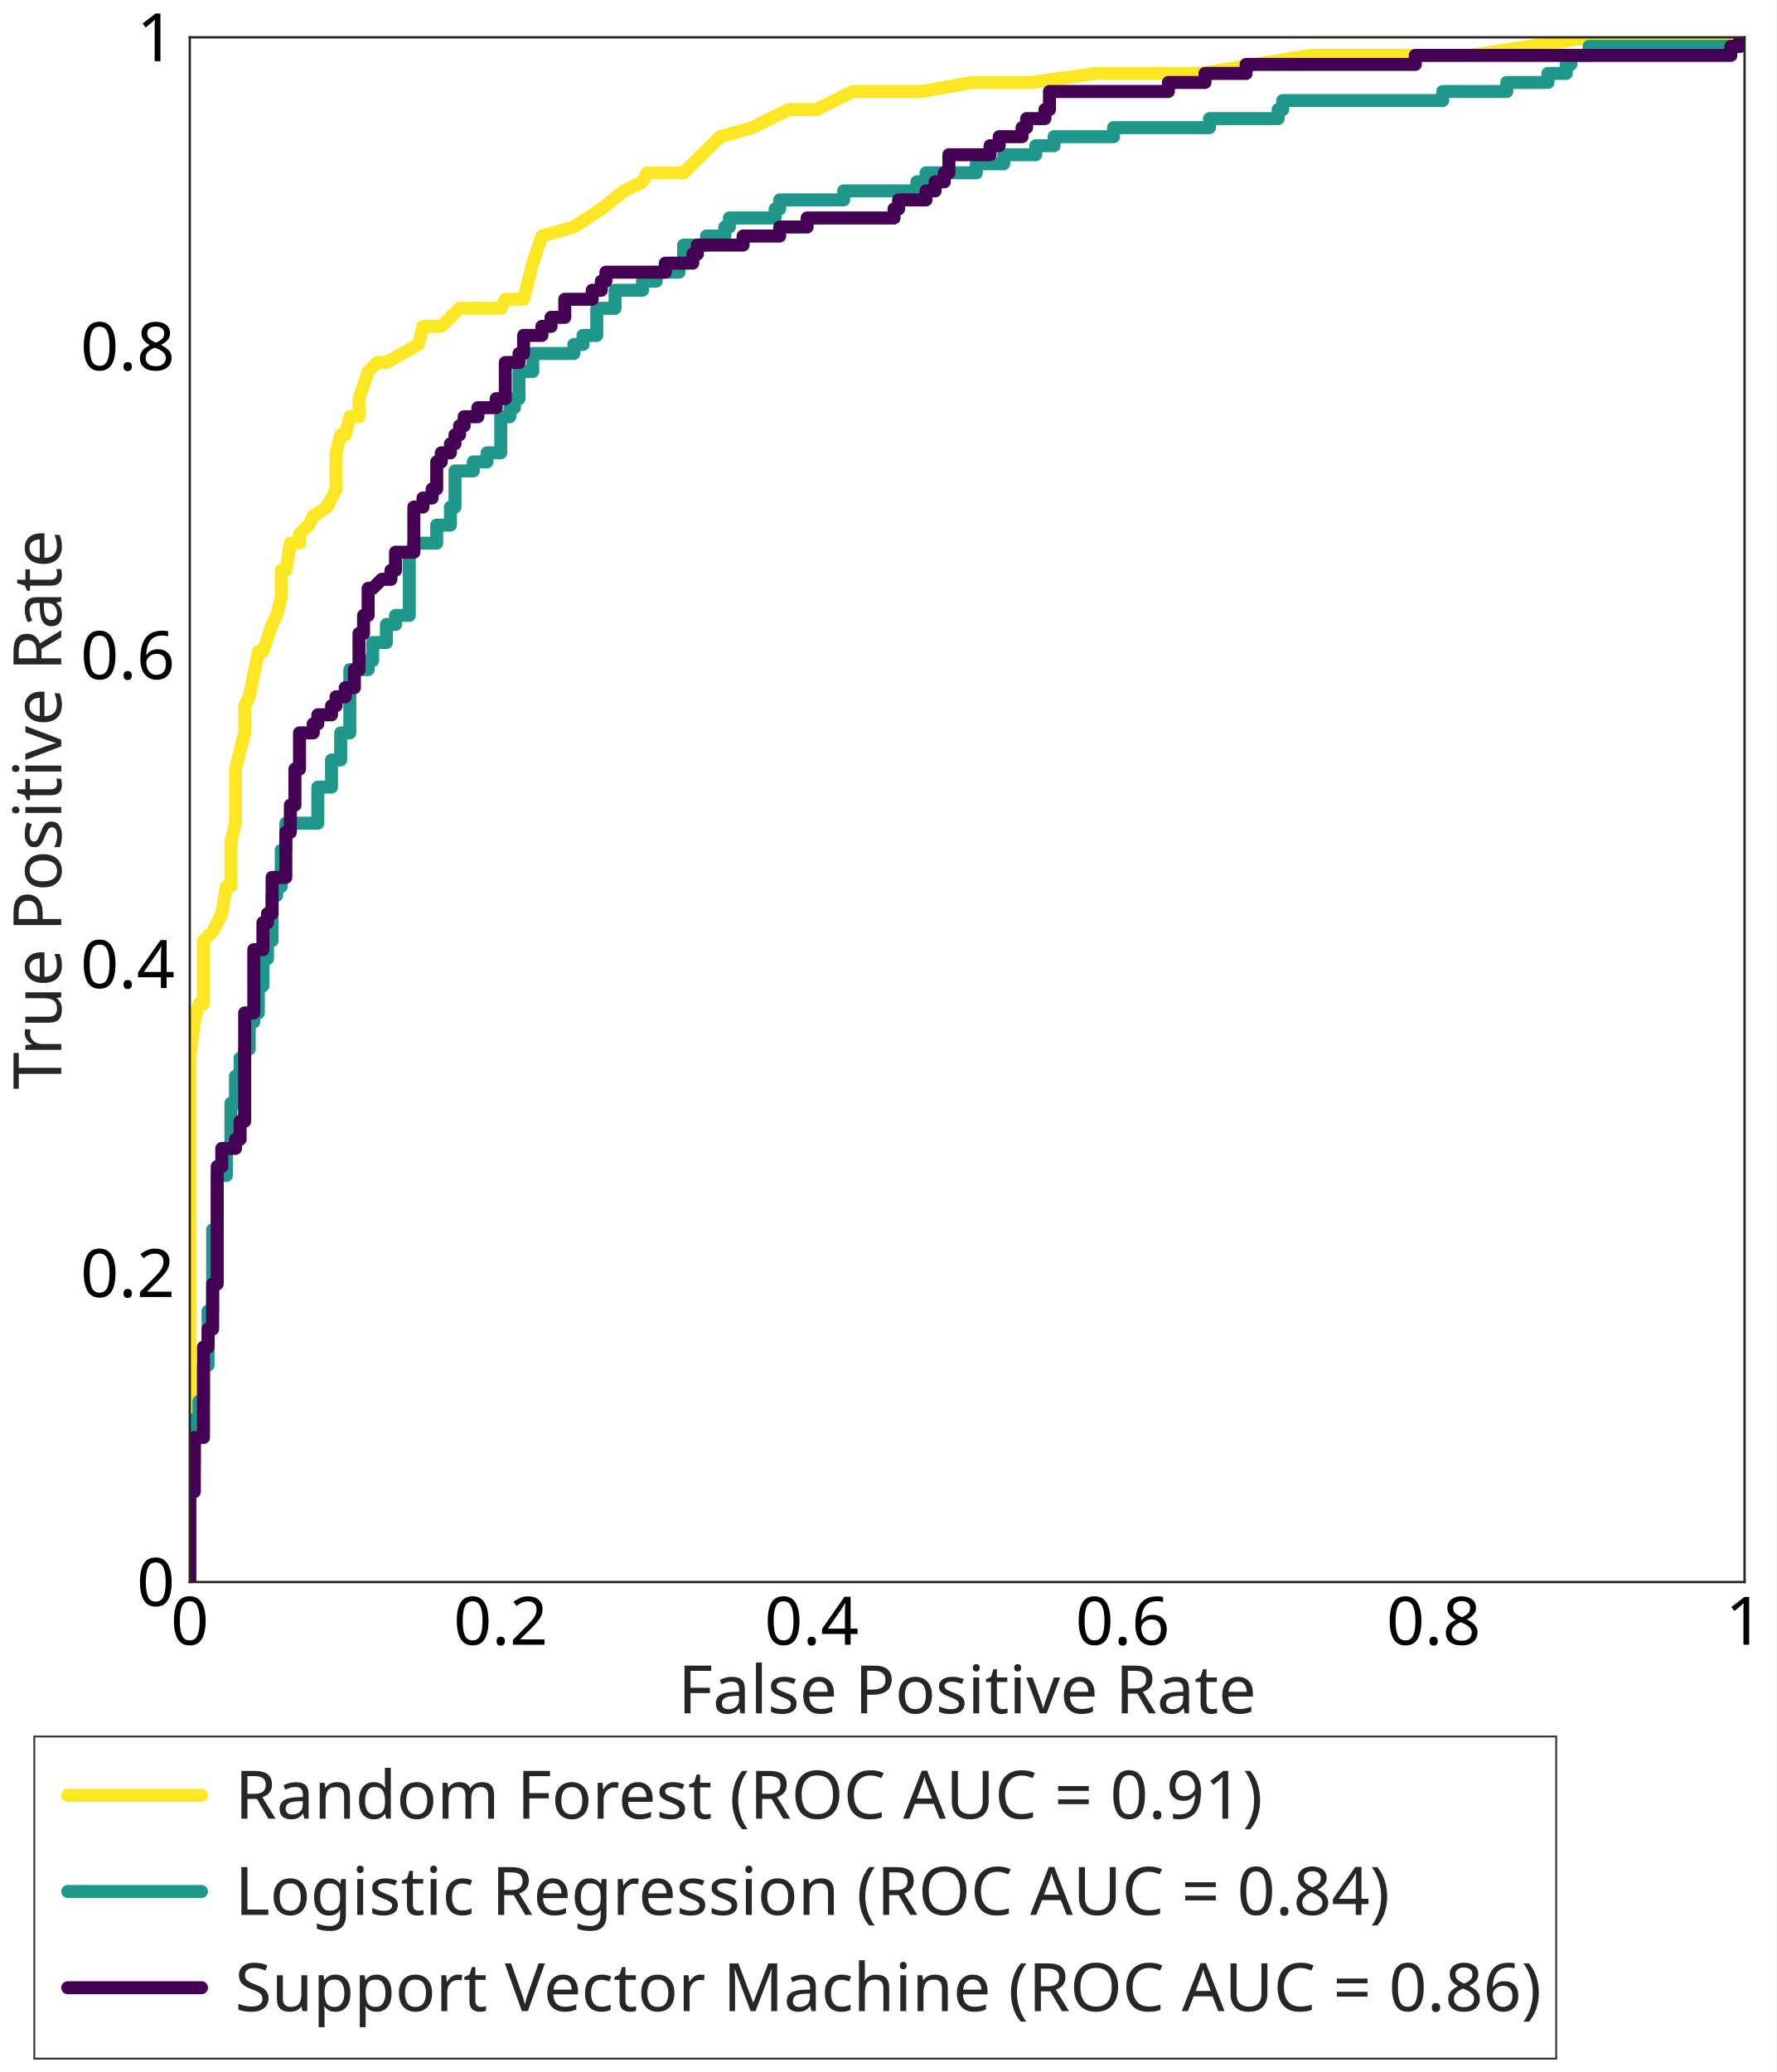
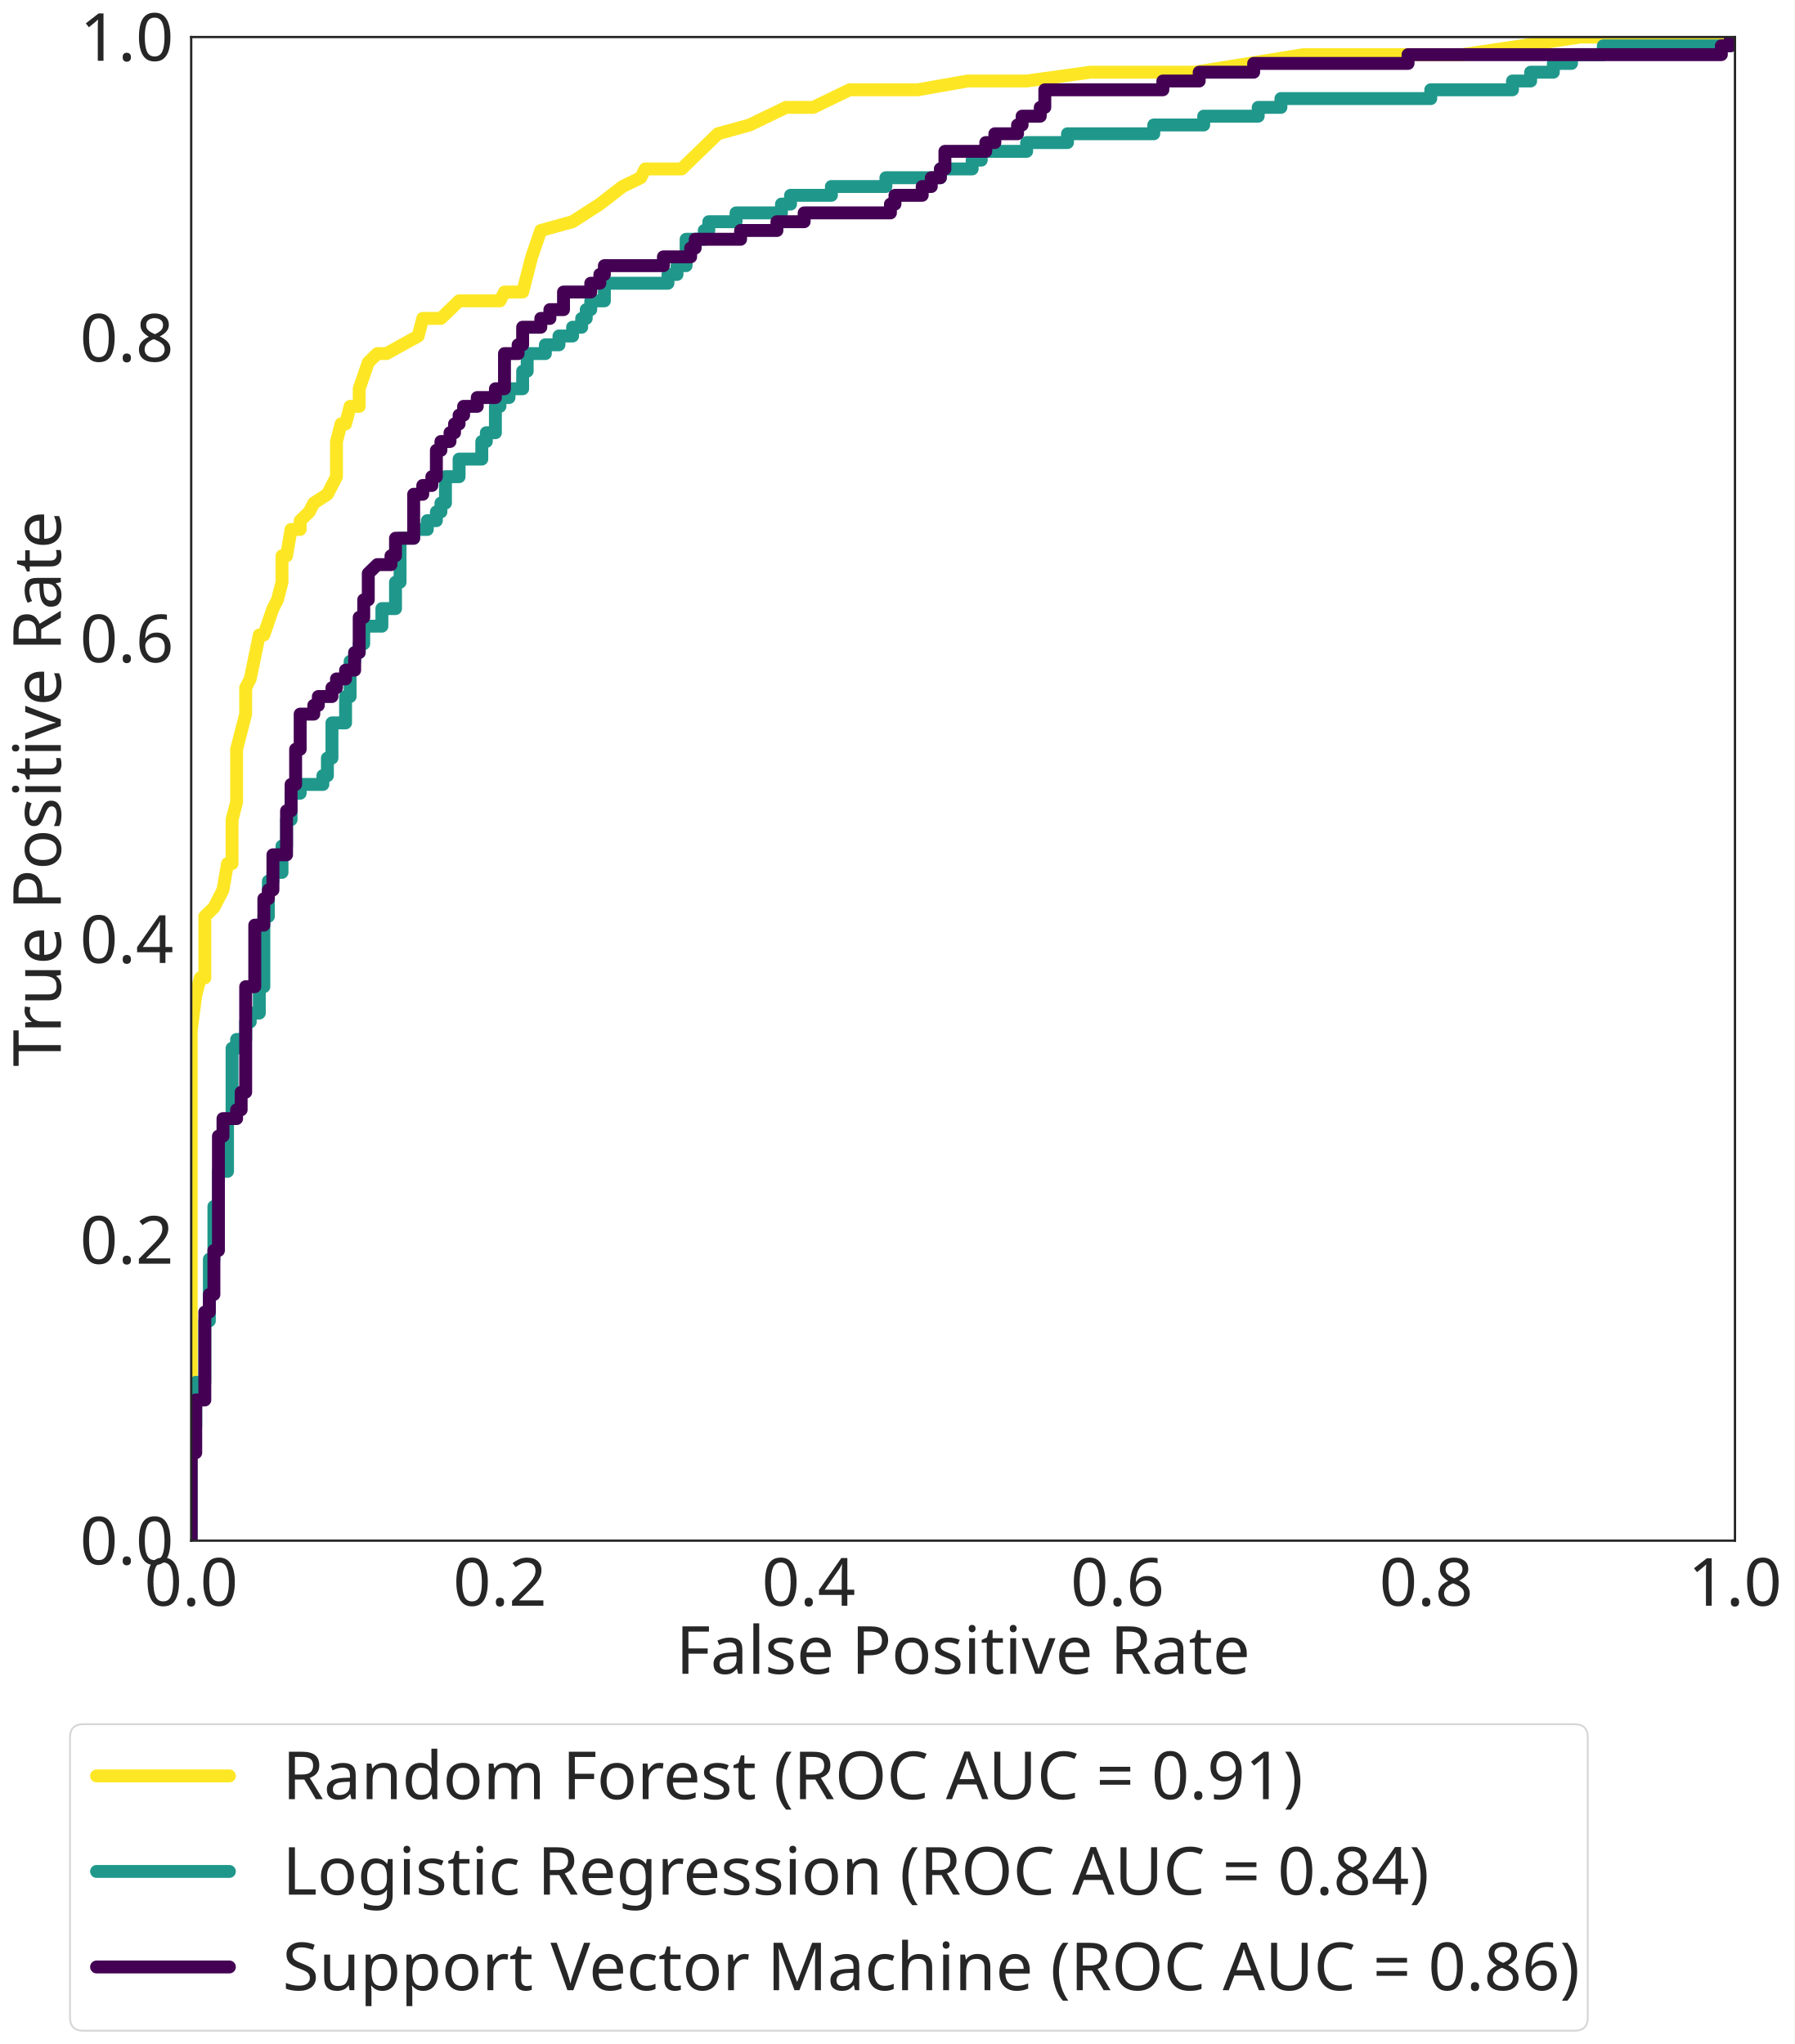
- <svg xmlns="http://www.w3.org/2000/svg" width="956.373pt" height="1115.463pt" viewBox="0 0 956.373 1115.463" version="1.1">
+ <svg xmlns="http://www.w3.org/2000/svg" width="972.883pt" height="1108.443pt" viewBox="0 0 972.883 1108.443" version="1.1">
  <defs>
    <style type="text/css">*{stroke-linejoin: round; stroke-linecap: butt}</style>
  </defs>
  <g id="figure_1">
    <g id="patch_1">
-       <path d="M 0 1115.463  L 956.373 1115.463  L 956.373 0  L 0 0  z " style="fill: #ffffff" />
+       <path d="M 0 1108.443  L 972.883 1108.443  L 972.883 0  L 0 0  z " style="fill: #ffffff" />
    </g>
    <g id="axes_1">
      <g id="patch_2">
-         <path d="M 102.163 851.684  L 939.163 851.684  L 939.163 20.084  L 102.163 20.084  z " style="fill: #ffffff" />
+         <path d="M 103.663 835.484  L 940.663 835.484  L 940.663 20.084  L 103.663 20.084  z " style="fill: #ffffff" />
      </g>
      <g id="matplotlib.axis_1">
        <g id="xtick_1">
          <g id="text_1">
-             <text style="font: 36px 'sans-serif'; text-anchor: middle" x="102.163" y="885.452" transform="rotate(-0, 102.1631, 885.4522)">0</text>
+             <text style="fill: #262626; font: 36px 'sans-serif'; text-anchor: middle" x="103.663" y="870.752" transform="rotate(-0, 103.6631, 870.7522)">0.0</text>
          </g>
        </g>
        <g id="xtick_2">
          <g id="text_2">
-             <text style="font: 36px 'sans-serif'; text-anchor: middle" x="269.563" y="885.452" transform="rotate(-0, 269.5631, 885.4522)">0.2</text>
+             <text style="fill: #262626; font: 36px 'sans-serif'; text-anchor: middle" x="271.063" y="870.752" transform="rotate(-0, 271.0631, 870.7522)">0.2</text>
          </g>
        </g>
        <g id="xtick_3">
          <g id="text_3">
-             <text style="font: 36px 'sans-serif'; text-anchor: middle" x="436.963" y="885.452" transform="rotate(-0, 436.9631, 885.4522)">0.4</text>
+             <text style="fill: #262626; font: 36px 'sans-serif'; text-anchor: middle" x="438.463" y="870.752" transform="rotate(-0, 438.4631, 870.7522)">0.4</text>
          </g>
        </g>
        <g id="xtick_4">
          <g id="text_4">
-             <text style="font: 36px 'sans-serif'; text-anchor: middle" x="604.363" y="885.452" transform="rotate(-0, 604.3631, 885.4522)">0.6</text>
+             <text style="fill: #262626; font: 36px 'sans-serif'; text-anchor: middle" x="605.863" y="870.752" transform="rotate(-0, 605.8631, 870.7522)">0.6</text>
          </g>
        </g>
        <g id="xtick_5">
          <g id="text_5">
-             <text style="font: 36px 'sans-serif'; text-anchor: middle" x="771.763" y="885.452" transform="rotate(-0, 771.7631, 885.4522)">0.8</text>
+             <text style="fill: #262626; font: 36px 'sans-serif'; text-anchor: middle" x="773.263" y="870.752" transform="rotate(-0, 773.2631, 870.7522)">0.8</text>
          </g>
        </g>
        <g id="xtick_6">
          <g id="text_6">
-             <text style="font: 36px 'sans-serif'; text-anchor: middle" x="939.163" y="885.452" transform="rotate(-0, 939.1631, 885.4522)">1</text>
+             <text style="fill: #262626; font: 36px 'sans-serif'; text-anchor: middle" x="940.663" y="870.752" transform="rotate(-0, 940.6631, 870.7522)">1.0</text>
          </g>
        </g>
-         <g id="xtick_7" />
-         <g id="xtick_8" />
-         <g id="xtick_9" />
-         <g id="xtick_10" />
-         <g id="xtick_11" />
-         <g id="xtick_12" />
-         <g id="xtick_13" />
-         <g id="xtick_14" />
-         <g id="xtick_15" />
-         <g id="xtick_16" />
-         <g id="xtick_17" />
-         <g id="xtick_18" />
-         <g id="xtick_19" />
-         <g id="xtick_20" />
-         <g id="xtick_21" />
        <g id="text_7">
-           <text style="fill: #262626; font: 36px 'sans-serif'; text-anchor: middle" x="520.663" y="922.375" transform="rotate(-0, 520.6631, 922.3753)">False Positive Rate</text>
+           <text style="fill: #262626; font: 36px 'sans-serif'; text-anchor: middle" x="522.163" y="907.675" transform="rotate(-0, 522.1631, 907.6753)">False Positive Rate</text>
        </g>
      </g>
      <g id="matplotlib.axis_2">
        <g id="ytick_1">
          <g id="text_8">
-             <text style="font: 36px 'sans-serif'; text-anchor: end" x="94.163" y="864.568" transform="rotate(-0, 94.16312, 864.5681)">0</text>
+             <text style="fill: #262626; font: 36px 'sans-serif'; text-anchor: end" x="94.163" y="848.368" transform="rotate(-0, 94.16312, 848.3681)">0.0</text>
          </g>
        </g>
        <g id="ytick_2">
          <g id="text_9">
-             <text style="font: 36px 'sans-serif'; text-anchor: end" x="94.163" y="698.248" transform="rotate(-0, 94.16312, 698.2481)">0.2</text>
+             <text style="fill: #262626; font: 36px 'sans-serif'; text-anchor: end" x="94.163" y="685.288" transform="rotate(-0, 94.16312, 685.2881)">0.2</text>
          </g>
        </g>
        <g id="ytick_3">
          <g id="text_10">
-             <text style="font: 36px 'sans-serif'; text-anchor: end" x="94.163" y="531.928" transform="rotate(-0, 94.16312, 531.9281)">0.4</text>
+             <text style="fill: #262626; font: 36px 'sans-serif'; text-anchor: end" x="94.163" y="522.208" transform="rotate(-0, 94.16312, 522.2081)">0.4</text>
          </g>
        </g>
        <g id="ytick_4">
          <g id="text_11">
-             <text style="font: 36px 'sans-serif'; text-anchor: end" x="94.163" y="365.608" transform="rotate(-0, 94.16312, 365.6081)">0.6</text>
+             <text style="fill: #262626; font: 36px 'sans-serif'; text-anchor: end" x="94.163" y="359.128" transform="rotate(-0, 94.16312, 359.1281)">0.6</text>
          </g>
        </g>
        <g id="ytick_5">
          <g id="text_12">
-             <text style="font: 36px 'sans-serif'; text-anchor: end" x="94.163" y="199.288" transform="rotate(-0, 94.16312, 199.2881)">0.8</text>
+             <text style="fill: #262626; font: 36px 'sans-serif'; text-anchor: end" x="94.163" y="196.048" transform="rotate(-0, 94.16312, 196.0481)">0.8</text>
          </g>
        </g>
        <g id="ytick_6">
          <g id="text_13">
-             <text style="font: 36px 'sans-serif'; text-anchor: end" x="94.163" y="32.968" transform="rotate(-0, 94.16312, 32.96813)">1</text>
+             <text style="fill: #262626; font: 36px 'sans-serif'; text-anchor: end" x="94.163" y="32.968" transform="rotate(-0, 94.16312, 32.96813)">1.0</text>
          </g>
        </g>
-         <g id="ytick_7" />
-         <g id="ytick_8" />
-         <g id="ytick_9" />
-         <g id="ytick_10" />
-         <g id="ytick_11" />
-         <g id="ytick_12" />
-         <g id="ytick_13" />
-         <g id="ytick_14" />
-         <g id="ytick_15" />
-         <g id="ytick_16" />
-         <g id="ytick_17" />
-         <g id="ytick_18" />
-         <g id="ytick_19" />
-         <g id="ytick_20" />
-         <g id="ytick_21" />
        <g id="text_14">
-           <text style="fill: #262626; font: 36px 'sans-serif'; text-anchor: middle" x="32.968" y="435.884" transform="rotate(-90, 32.96813, 435.8841)">True Positive Rate</text>
+           <text style="fill: #262626; font: 36px 'sans-serif'; text-anchor: middle" x="32.968" y="427.784" transform="rotate(-90, 32.96813, 427.7841)">True Positive Rate</text>
        </g>
      </g>
      <g id="line2d_1">
-         <path d="M 102.163 851.684  L 102.163 788.463  L 102.163 764.147  L 102.163 749.558  L 102.163 691.2  L 102.163 666.884  L 102.163 647.431  L 102.163 637.705  L 102.163 618.252  L 102.163 593.937  L 102.163 574.484  L 102.163 569.621  L 104.625 550.168  L 107.087 540.442  L 109.548 540.442  L 109.548 535.579  L 109.548 516.126  L 109.548 506.4  L 114.472 501.537  L 119.395 491.81  L 121.857 477.221  L 124.319 477.221  L 124.319 462.631  L 124.319 452.905  L 126.781 443.179  L 126.781 438.316  L 126.781 428.589  L 126.781 414  L 131.704 394.547  L 131.704 379.958  L 134.166 375.095  L 139.09 350.779  L 141.551 350.779  L 146.475 336.189  L 148.937 331.326  L 151.398 321.6  L 151.398 316.737  L 151.398 307.01  L 153.86 307.01  L 156.322 292.421  L 161.245 292.421  L 161.245 287.558  L 166.169 282.695  L 168.631 277.831  L 176.016 272.968  L 180.94 263.242  L 180.94 248.652  L 180.94 243.789  L 183.401 234.063  L 185.863 234.063  L 188.325 224.337  L 193.248 224.337  L 193.248 214.61  L 198.172 200.021  L 203.095 195.158  L 208.019 195.158  L 225.251 185.431  L 227.713 175.705  L 237.56 175.705  L 247.407 165.979  L 257.254 165.979  L 264.64 165.979  L 269.563 165.979  L 272.025 161.116  L 281.872 161.116  L 286.795 141.663  L 291.719 127.074  L 308.951 122.21  L 323.722 112.484  L 336.031 102.758  L 345.878 97.895  L 348.34 93.031  L 368.034 93.031  L 387.728 73.579  L 404.96 68.716  L 424.654 58.989  L 439.425 58.989  L 459.119 49.263  L 473.89 49.263  L 496.045 49.263  L 523.125 44.4  L 555.128 44.4  L 589.593 39.537  L 646.213 39.537  L 705.295 29.81  L 791.457 29.81  L 855.463 20.084  L 939.163 20.084  " clip-path="url(#p124fa2633b)" style="fill: none; stroke: #fde725; stroke-width: 7; stroke-linecap: round" />
+         <path d="M 103.663 835.484  L 103.663 773.495  L 103.663 749.652  L 103.663 735.347  L 103.663 678.126  L 103.663 654.284  L 103.663 635.21  L 103.663 625.674  L 103.663 606.6  L 103.663 582.758  L 103.663 563.684  L 103.663 558.916  L 106.125 539.842  L 108.587 530.305  L 111.048 530.305  L 111.048 525.537  L 111.048 506.463  L 111.048 496.926  L 115.972 492.158  L 120.895 482.621  L 123.357 468.316  L 125.819 468.316  L 125.819 454.01  L 125.819 444.474  L 128.281 434.937  L 128.281 430.168  L 128.281 420.631  L 128.281 406.326  L 133.204 387.252  L 133.204 372.947  L 135.666 368.179  L 140.59 344.337  L 143.051 344.337  L 147.975 330.031  L 150.437 325.263  L 152.898 315.726  L 152.898 310.958  L 152.898 301.421  L 155.36 301.421  L 157.822 287.116  L 162.745 287.116  L 162.745 282.347  L 167.669 277.579  L 170.131 272.81  L 177.516 268.042  L 182.44 258.505  L 182.44 244.2  L 182.44 239.431  L 184.901 229.895  L 187.363 229.895  L 189.825 220.358  L 194.748 220.358  L 194.748 210.821  L 199.672 196.516  L 204.595 191.747  L 209.519 191.747  L 226.751 182.21  L 229.213 172.674  L 239.06 172.674  L 248.907 163.137  L 258.754 163.137  L 266.14 163.137  L 271.063 163.137  L 273.525 158.368  L 283.372 158.368  L 288.295 139.295  L 293.219 124.989  L 310.451 120.221  L 325.222 110.684  L 337.531 101.147  L 347.378 96.379  L 349.84 91.61  L 369.534 91.61  L 389.228 72.537  L 406.46 67.768  L 426.154 58.231  L 440.925 58.231  L 460.619 48.695  L 475.39 48.695  L 497.545 48.695  L 524.625 43.926  L 556.628 43.926  L 591.093 39.158  L 647.713 39.158  L 706.795 29.621  L 792.957 29.621  L 856.963 20.084  L 940.663 20.084  " clip-path="url(#pe54997d94c)" style="fill: none; stroke: #fde725; stroke-width: 7; stroke-linecap: round" />
      </g>
      <g id="line2d_2">
-         <path d="M 102.163 851.684  L 102.163 788.463  L 104.625 788.463  L 104.625 764.147  L 107.087 764.147  L 107.087 754.421  L 109.548 754.421  L 109.548 734.968  L 112.01 734.968  L 112.01 705.789  L 114.472 705.789  L 114.472 662.021  L 116.934 662.021  L 116.934 632.842  L 121.857 632.842  L 121.857 618.252  L 124.319 618.252  L 124.319 593.937  L 126.781 593.937  L 126.781 579.347  L 129.243 579.347  L 129.243 569.621  L 131.704 569.621  L 131.704 564.758  L 134.166 564.758  L 134.166 550.168  L 136.628 550.168  L 136.628 545.305  L 139.09 545.305  L 139.09 530.716  L 141.551 530.716  L 141.551 516.126  L 144.013 516.126  L 144.013 506.4  L 146.475 506.4  L 146.475 482.084  L 148.937 482.084  L 148.937 477.221  L 151.398 477.221  L 151.398 457.768  L 153.86 457.768  L 153.86 443.179  L 171.093 443.179  L 171.093 423.726  L 178.478 423.726  L 178.478 409.137  L 183.401 409.137  L 183.401 394.547  L 188.325 394.547  L 188.325 360.505  L 198.172 360.505  L 198.172 355.642  L 200.634 355.642  L 200.634 345.916  L 208.019 345.916  L 208.019 336.189  L 212.943 336.189  L 212.943 331.326  L 220.328 331.326  L 220.328 297.284  L 222.79 297.284  L 222.79 292.421  L 235.098 292.421  L 235.098 282.695  L 242.484 282.695  L 242.484 272.968  L 244.945 272.968  L 244.945 253.516  L 254.793 253.516  L 254.793 248.652  L 262.178 248.652  L 262.178 243.789  L 269.563 243.789  L 269.563 224.337  L 274.487 224.337  L 274.487 219.474  L 276.948 219.474  L 276.948 214.61  L 279.41 214.61  L 279.41 200.021  L 286.795 200.021  L 286.795 190.295  L 308.951 190.295  L 308.951 185.431  L 313.875 185.431  L 313.875 180.568  L 321.26 180.568  L 321.26 165.979  L 331.107 165.979  L 331.107 156.252  L 345.878 156.252  L 345.878 151.389  L 353.263 151.389  L 353.263 146.526  L 365.572 146.526  L 365.572 141.663  L 368.034 141.663  L 368.034 131.937  L 380.343 131.937  L 380.343 127.074  L 390.19 127.074  L 390.19 122.21  L 392.651 122.21  L 392.651 117.347  L 417.269 117.347  L 417.269 112.484  L 419.731 112.484  L 419.731 107.621  L 454.195 107.621  L 454.195 102.758  L 493.584 102.758  L 493.584 97.895  L 498.507 97.895  L 498.507 93.031  L 525.587 93.031  L 525.587 88.168  L 540.357 88.168  L 540.357 83.305  L 557.59 83.305  L 557.59 78.442  L 567.437 78.442  L 567.437 73.579  L 599.44 73.579  L 599.44 68.716  L 651.137 68.716  L 651.137 63.852  L 688.063 63.852  L 688.063 58.989  L 690.525 58.989  L 690.525 54.126  L 776.687 54.126  L 776.687 49.263  L 811.151 49.263  L 811.151 44.4  L 833.307 44.4  L 833.307 39.537  L 843.154 39.537  L 843.154 34.674  L 845.616 34.674  L 845.616 29.81  L 855.463 29.81  L 855.463 24.947  L 936.701 24.947  L 936.701 20.084  L 939.163 20.084  L 939.163 20.084  " clip-path="url(#p124fa2633b)" style="fill: none; stroke: #1f988b; stroke-width: 7; stroke-linecap: round" />
+         <path d="M 103.663 835.484  L 103.663 773.495  L 106.125 773.495  L 106.125 749.652  L 111.048 749.652  L 111.048 716.274  L 113.51 716.274  L 113.51 682.895  L 115.972 682.895  L 115.972 654.284  L 118.434 654.284  L 118.434 635.21  L 123.357 635.21  L 123.357 606.6  L 125.819 606.6  L 125.819 568.452  L 128.281 568.452  L 128.281 563.684  L 133.204 563.684  L 133.204 554.147  L 135.666 554.147  L 135.666 549.379  L 140.59 549.379  L 140.59 535.074  L 143.051 535.074  L 143.051 496.926  L 145.513 496.926  L 145.513 477.852  L 147.975 477.852  L 147.975 473.084  L 152.898 473.084  L 152.898 458.779  L 155.36 458.779  L 155.36 444.474  L 157.822 444.474  L 157.822 430.168  L 162.745 430.168  L 162.745 425.4  L 175.054 425.4  L 175.054 420.631  L 177.516 420.631  L 177.516 411.095  L 179.978 411.095  L 179.978 392.021  L 187.363 392.021  L 187.363 377.716  L 189.825 377.716  L 189.825 358.642  L 192.287 358.642  L 192.287 353.874  L 194.748 353.874  L 194.748 349.105  L 197.21 349.105  L 197.21 339.568  L 207.057 339.568  L 207.057 330.031  L 214.443 330.031  L 214.443 315.726  L 216.904 315.726  L 216.904 291.884  L 224.29 291.884  L 224.29 287.116  L 231.675 287.116  L 231.675 282.347  L 236.598 282.347  L 236.598 277.579  L 239.06 277.579  L 239.06 272.81  L 241.522 272.81  L 241.522 258.505  L 248.907 258.505  L 248.907 248.968  L 261.216 248.968  L 261.216 239.431  L 263.678 239.431  L 263.678 234.663  L 268.601 234.663  L 268.601 220.358  L 271.063 220.358  L 271.063 215.589  L 275.987 215.589  L 275.987 210.821  L 283.372 210.821  L 283.372 201.284  L 285.834 201.284  L 285.834 191.747  L 295.681 191.747  L 295.681 186.979  L 303.066 186.979  L 303.066 182.21  L 310.451 182.21  L 310.451 177.442  L 315.375 177.442  L 315.375 172.674  L 317.837 172.674  L 317.837 167.905  L 320.298 167.905  L 320.298 163.137  L 327.684 163.137  L 327.684 153.6  L 362.148 153.6  L 362.148 148.831  L 367.072 148.831  L 367.072 144.063  L 371.995 144.063  L 371.995 129.758  L 381.843 129.758  L 381.843 124.989  L 384.304 124.989  L 384.304 120.221  L 399.075 120.221  L 399.075 115.452  L 423.693 115.452  L 423.693 110.684  L 428.616 110.684  L 428.616 105.916  L 450.772 105.916  L 450.772 101.147  L 480.313 101.147  L 480.313 96.379  L 509.854 96.379  L 509.854 91.61  L 527.087 91.61  L 527.087 86.842  L 532.01 86.842  L 532.01 82.074  L 556.628 82.074  L 556.628 77.305  L 578.784 77.305  L 578.784 72.537  L 625.557 72.537  L 625.557 67.768  L 652.637 67.768  L 652.637 63  L 682.178 63  L 682.178 58.231  L 694.487 58.231  L 694.487 53.463  L 775.725 53.463  L 775.725 48.695  L 820.037 48.695  L 820.037 43.926  L 829.884 43.926  L 829.884 39.158  L 842.193 39.158  L 842.193 34.389  L 852.04 34.389  L 852.04 29.621  L 869.272 29.621  L 869.272 24.852  L 938.201 24.852  L 938.201 20.084  L 940.663 20.084  L 940.663 20.084  " clip-path="url(#pe54997d94c)" style="fill: none; stroke: #1f988b; stroke-width: 7; stroke-linecap: round" />
      </g>
      <g id="line2d_3">
-         <path d="M 102.163 851.684  L 102.163 803.052  L 104.625 803.052  L 104.625 773.874  L 109.548 773.874  L 109.548 725.242  L 112.01 725.242  L 112.01 715.516  L 114.472 715.516  L 114.472 691.2  L 116.934 691.2  L 116.934 627.979  L 119.395 627.979  L 119.395 618.252  L 126.781 618.252  L 126.781 613.389  L 129.243 613.389  L 129.243 603.663  L 131.704 603.663  L 131.704 545.305  L 136.628 545.305  L 136.628 511.263  L 141.551 511.263  L 141.551 496.674  L 144.013 496.674  L 144.013 491.81  L 146.475 491.81  L 146.475 472.358  L 153.86 472.358  L 153.86 448.042  L 156.322 448.042  L 156.322 433.452  L 158.784 433.452  L 158.784 414  L 161.245 414  L 161.245 394.547  L 168.631 394.547  L 168.631 389.684  L 171.093 389.684  L 171.093 384.821  L 178.478 384.821  L 178.478 379.958  L 180.94 379.958  L 180.94 375.095  L 185.863 375.095  L 185.863 370.231  L 190.787 370.231  L 190.787 360.505  L 193.248 360.505  L 193.248 341.052  L 195.71 341.052  L 195.71 331.326  L 198.172 331.326  L 198.172 316.737  L 200.634 316.737  L 205.557 311.874  L 210.481 311.874  L 210.481 307.01  L 212.943 307.01  L 212.943 297.284  L 222.79 297.284  L 222.79 272.968  L 227.713 272.968  L 227.713 268.105  L 232.637 268.105  L 232.637 263.242  L 235.098 263.242  L 235.098 248.652  L 237.56 248.652  L 237.56 243.789  L 242.484 243.789  L 242.484 238.926  L 244.945 238.926  L 244.945 234.063  L 247.407 234.063  L 247.407 229.2  L 249.869 229.2  L 249.869 224.337  L 257.254 224.337  L 257.254 219.474  L 267.101 219.474  L 267.101 214.61  L 272.025 214.61  L 272.025 195.158  L 279.41 195.158  L 279.41 190.295  L 281.872 190.295  L 281.872 180.568  L 291.719 180.568  L 291.719 175.705  L 296.643 175.705  L 296.643 170.842  L 304.028 170.842  L 304.028 161.116  L 318.798 161.116  L 318.798 156.252  L 323.722 156.252  L 323.722 151.389  L 326.184 151.389  L 326.184 146.526  L 358.187 146.526  L 358.187 141.663  L 372.957 141.663  L 372.957 136.8  L 375.419 136.8  L 375.419 131.937  L 400.037 131.937  L 400.037 127.074  L 419.731 127.074  L 419.731 122.21  L 434.501 122.21  L 434.501 117.347  L 481.275 117.347  L 481.275 112.484  L 483.737 112.484  L 483.737 107.621  L 498.507 107.621  L 498.507 102.758  L 503.431 102.758  L 503.431 97.895  L 508.354 97.895  L 508.354 93.031  L 510.816 93.031  L 510.816 83.305  L 532.972 83.305  L 532.972 78.442  L 537.895 78.442  L 537.895 73.579  L 550.204 73.579  L 550.204 68.716  L 552.666 68.716  L 552.666 63.852  L 562.513 63.852  L 562.513 58.989  L 564.975 58.989  L 564.975 49.263  L 628.981 49.263  L 628.981 44.4  L 648.675 44.4  L 648.675 39.537  L 670.831 39.537  L 670.831 34.674  L 761.916 34.674  L 761.916 29.81  L 931.778 29.81  L 931.778 24.947  L 936.701 24.947  L 936.701 20.084  L 939.163 20.084  L 939.163 20.084  " clip-path="url(#p124fa2633b)" style="fill: none; stroke: #440154; stroke-width: 7; stroke-linecap: round" />
+         <path d="M 103.663 835.484  L 103.663 787.8  L 106.125 787.8  L 106.125 759.189  L 111.048 759.189  L 111.048 711.505  L 113.51 711.505  L 113.51 701.968  L 115.972 701.968  L 115.972 678.126  L 118.434 678.126  L 118.434 616.137  L 120.895 616.137  L 120.895 606.6  L 128.281 606.6  L 128.281 601.831  L 130.743 601.831  L 130.743 592.295  L 133.204 592.295  L 133.204 535.074  L 138.128 535.074  L 138.128 501.695  L 143.051 501.695  L 143.051 487.389  L 145.513 487.389  L 145.513 482.621  L 147.975 482.621  L 147.975 463.547  L 155.36 463.547  L 155.36 439.705  L 157.822 439.705  L 157.822 425.4  L 160.284 425.4  L 160.284 406.326  L 162.745 406.326  L 162.745 387.252  L 170.131 387.252  L 170.131 382.484  L 172.593 382.484  L 172.593 377.716  L 179.978 377.716  L 179.978 372.947  L 182.44 372.947  L 182.44 368.179  L 187.363 368.179  L 187.363 363.41  L 192.287 363.41  L 192.287 353.874  L 194.748 353.874  L 194.748 334.8  L 197.21 334.8  L 197.21 325.263  L 199.672 325.263  L 199.672 310.958  L 204.595 306.189  L 211.981 306.189  L 211.981 301.421  L 214.443 301.421  L 214.443 291.884  L 224.29 291.884  L 224.29 268.042  L 229.213 268.042  L 229.213 263.274  L 234.137 263.274  L 234.137 258.505  L 236.598 258.505  L 236.598 244.2  L 239.06 244.2  L 239.06 239.431  L 243.984 239.431  L 243.984 234.663  L 246.445 234.663  L 246.445 229.895  L 248.907 229.895  L 248.907 225.126  L 251.369 225.126  L 251.369 220.358  L 258.754 220.358  L 258.754 215.589  L 268.601 215.589  L 268.601 210.821  L 273.525 210.821  L 273.525 191.747  L 280.91 191.747  L 280.91 186.979  L 283.372 186.979  L 283.372 177.442  L 293.219 177.442  L 293.219 172.674  L 298.143 172.674  L 298.143 167.905  L 305.528 167.905  L 305.528 158.368  L 320.298 158.368  L 320.298 153.6  L 325.222 153.6  L 325.222 148.831  L 327.684 148.831  L 327.684 144.063  L 359.687 144.063  L 359.687 139.295  L 374.457 139.295  L 374.457 134.526  L 376.919 134.526  L 376.919 129.758  L 401.537 129.758  L 401.537 124.989  L 421.231 124.989  L 421.231 120.221  L 436.001 120.221  L 436.001 115.452  L 482.775 115.452  L 482.775 110.684  L 485.237 110.684  L 485.237 105.916  L 500.007 105.916  L 500.007 101.147  L 504.931 101.147  L 504.931 96.379  L 509.854 96.379  L 509.854 91.61  L 512.316 91.61  L 512.316 82.074  L 534.472 82.074  L 534.472 77.305  L 539.395 77.305  L 539.395 72.537  L 551.704 72.537  L 551.704 67.768  L 554.166 67.768  L 554.166 63  L 564.013 63  L 564.013 58.231  L 566.475 58.231  L 566.475 48.695  L 630.481 48.695  L 630.481 43.926  L 650.175 43.926  L 650.175 39.158  L 679.716 39.158  L 679.716 34.389  L 763.416 34.389  L 763.416 29.621  L 933.278 29.621  L 933.278 24.852  L 938.201 24.852  L 938.201 20.084  L 940.663 20.084  L 940.663 20.084  " clip-path="url(#pe54997d94c)" style="fill: none; stroke: #440154; stroke-width: 7; stroke-linecap: round" />
      </g>
      <g id="patch_3">
-         <path d="M 102.163 851.684  L 102.163 20.084  " style="fill: none; stroke: #262626; stroke-width: 1.25; stroke-linejoin: miter; stroke-linecap: square" />
+         <path d="M 103.663 835.484  L 103.663 20.084  " style="fill: none; stroke: #262626; stroke-width: 1.25; stroke-linejoin: miter; stroke-linecap: square" />
      </g>
      <g id="patch_4">
-         <path d="M 939.163 851.684  L 939.163 20.084  " style="fill: none; stroke: #262626; stroke-width: 1.25; stroke-linejoin: miter; stroke-linecap: square" />
+         <path d="M 940.663 835.484  L 940.663 20.084  " style="fill: none; stroke: #262626; stroke-width: 1.25; stroke-linejoin: miter; stroke-linecap: square" />
      </g>
      <g id="patch_5">
-         <path d="M 102.163 851.684  L 939.163 851.684  " style="fill: none; stroke: #262626; stroke-width: 1.25; stroke-linejoin: miter; stroke-linecap: square" />
+         <path d="M 103.663 835.484  L 940.663 835.484  " style="fill: none; stroke: #262626; stroke-width: 1.25; stroke-linejoin: miter; stroke-linecap: square" />
      </g>
      <g id="patch_6">
-         <path d="M 102.163 20.084  L 939.163 20.084  " style="fill: none; stroke: #262626; stroke-width: 1.25; stroke-linejoin: miter; stroke-linecap: square" />
+         <path d="M 103.663 20.084  L 940.663 20.084  " style="fill: none; stroke: #262626; stroke-width: 1.25; stroke-linejoin: miter; stroke-linecap: square" />
      </g>
      <g id="legend_1">
        <g id="patch_7">
-           <path d="M 18.463 1108.263  L 837.761 1108.263  L 837.761 934.844  L 18.463 934.844  z " style="fill: #ffffff; opacity: 0.8; stroke: #000000; stroke-linejoin: miter" />
+           <path d="M 45.163 1101.243  L 853.661 1101.243  Q 860.861 1101.243 860.861 1094.043  L 860.861 942.224  Q 860.861 935.024 853.661 935.024  L 45.163 935.024  Q 37.963 935.024 37.963 942.224  L 37.963 1094.043  Q 37.963 1101.243 45.163 1101.243  z " style="fill: #ffffff; opacity: 0.8; stroke: #cccccc; stroke-linejoin: miter" />
        </g>
        <g id="line2d_4">
-           <path d="M 36.463 966.473  L 72.463 966.473  L 108.463 966.473  " style="fill: none; stroke: #fde725; stroke-width: 7; stroke-linecap: round" />
+           <path d="M 52.363 963.053  L 88.363 963.053  L 124.363 963.053  " style="fill: none; stroke: #fde725; stroke-width: 7; stroke-linecap: round" />
        </g>
        <g id="text_15">
-           <text style="fill: #262626; font: 36px 'sans-serif'; text-anchor: start" x="126.463" y="979.073" transform="rotate(-0, 126.4631, 979.0734)">Random Forest (ROC AUC = 0.91)</text>
+           <text style="fill: #262626; font: 36px 'sans-serif'; text-anchor: start" x="153.163" y="975.653" transform="rotate(-0, 153.1631, 975.6534)">Random Forest (ROC AUC = 0.91)</text>
        </g>
        <g id="line2d_5">
-           <path d="M 36.463 1018.28  L 72.463 1018.28  L 108.463 1018.28  " style="fill: none; stroke: #1f988b; stroke-width: 7; stroke-linecap: round" />
+           <path d="M 52.363 1014.86  L 88.363 1014.86  L 124.363 1014.86  " style="fill: none; stroke: #1f988b; stroke-width: 7; stroke-linecap: round" />
        </g>
        <g id="text_16">
-           <text style="fill: #262626; font: 36px 'sans-serif'; text-anchor: start" x="126.463" y="1030.88" transform="rotate(-0, 126.4631, 1030.88)">Logistic Regression (ROC AUC = 0.84)</text>
+           <text style="fill: #262626; font: 36px 'sans-serif'; text-anchor: start" x="153.163" y="1027.46" transform="rotate(-0, 153.1631, 1027.46)">Logistic Regression (ROC AUC = 0.84)</text>
        </g>
        <g id="line2d_6">
-           <path d="M 36.463 1070.086  L 72.463 1070.086  L 108.463 1070.086  " style="fill: none; stroke: #440154; stroke-width: 7; stroke-linecap: round" />
+           <path d="M 52.363 1066.666  L 88.363 1066.666  L 124.363 1066.666  " style="fill: none; stroke: #440154; stroke-width: 7; stroke-linecap: round" />
        </g>
        <g id="text_17">
-           <text style="fill: #262626; font: 36px 'sans-serif'; text-anchor: start" x="126.463" y="1082.686" transform="rotate(-0, 126.4631, 1082.686)">Support Vector Machine (ROC AUC = 0.86)</text>
+           <text style="fill: #262626; font: 36px 'sans-serif'; text-anchor: start" x="153.163" y="1079.266" transform="rotate(-0, 153.1631, 1079.266)">Support Vector Machine (ROC AUC = 0.86)</text>
        </g>
      </g>
    </g>
  </g>
  <defs>
-     <clipPath id="p124fa2633b">
-       <rect x="102.163" y="20.084" width="837" height="831.6" />
+     <clipPath id="pe54997d94c">
+       <rect x="103.663" y="20.084" width="837" height="815.4" />
    </clipPath>
  </defs>
</svg>
